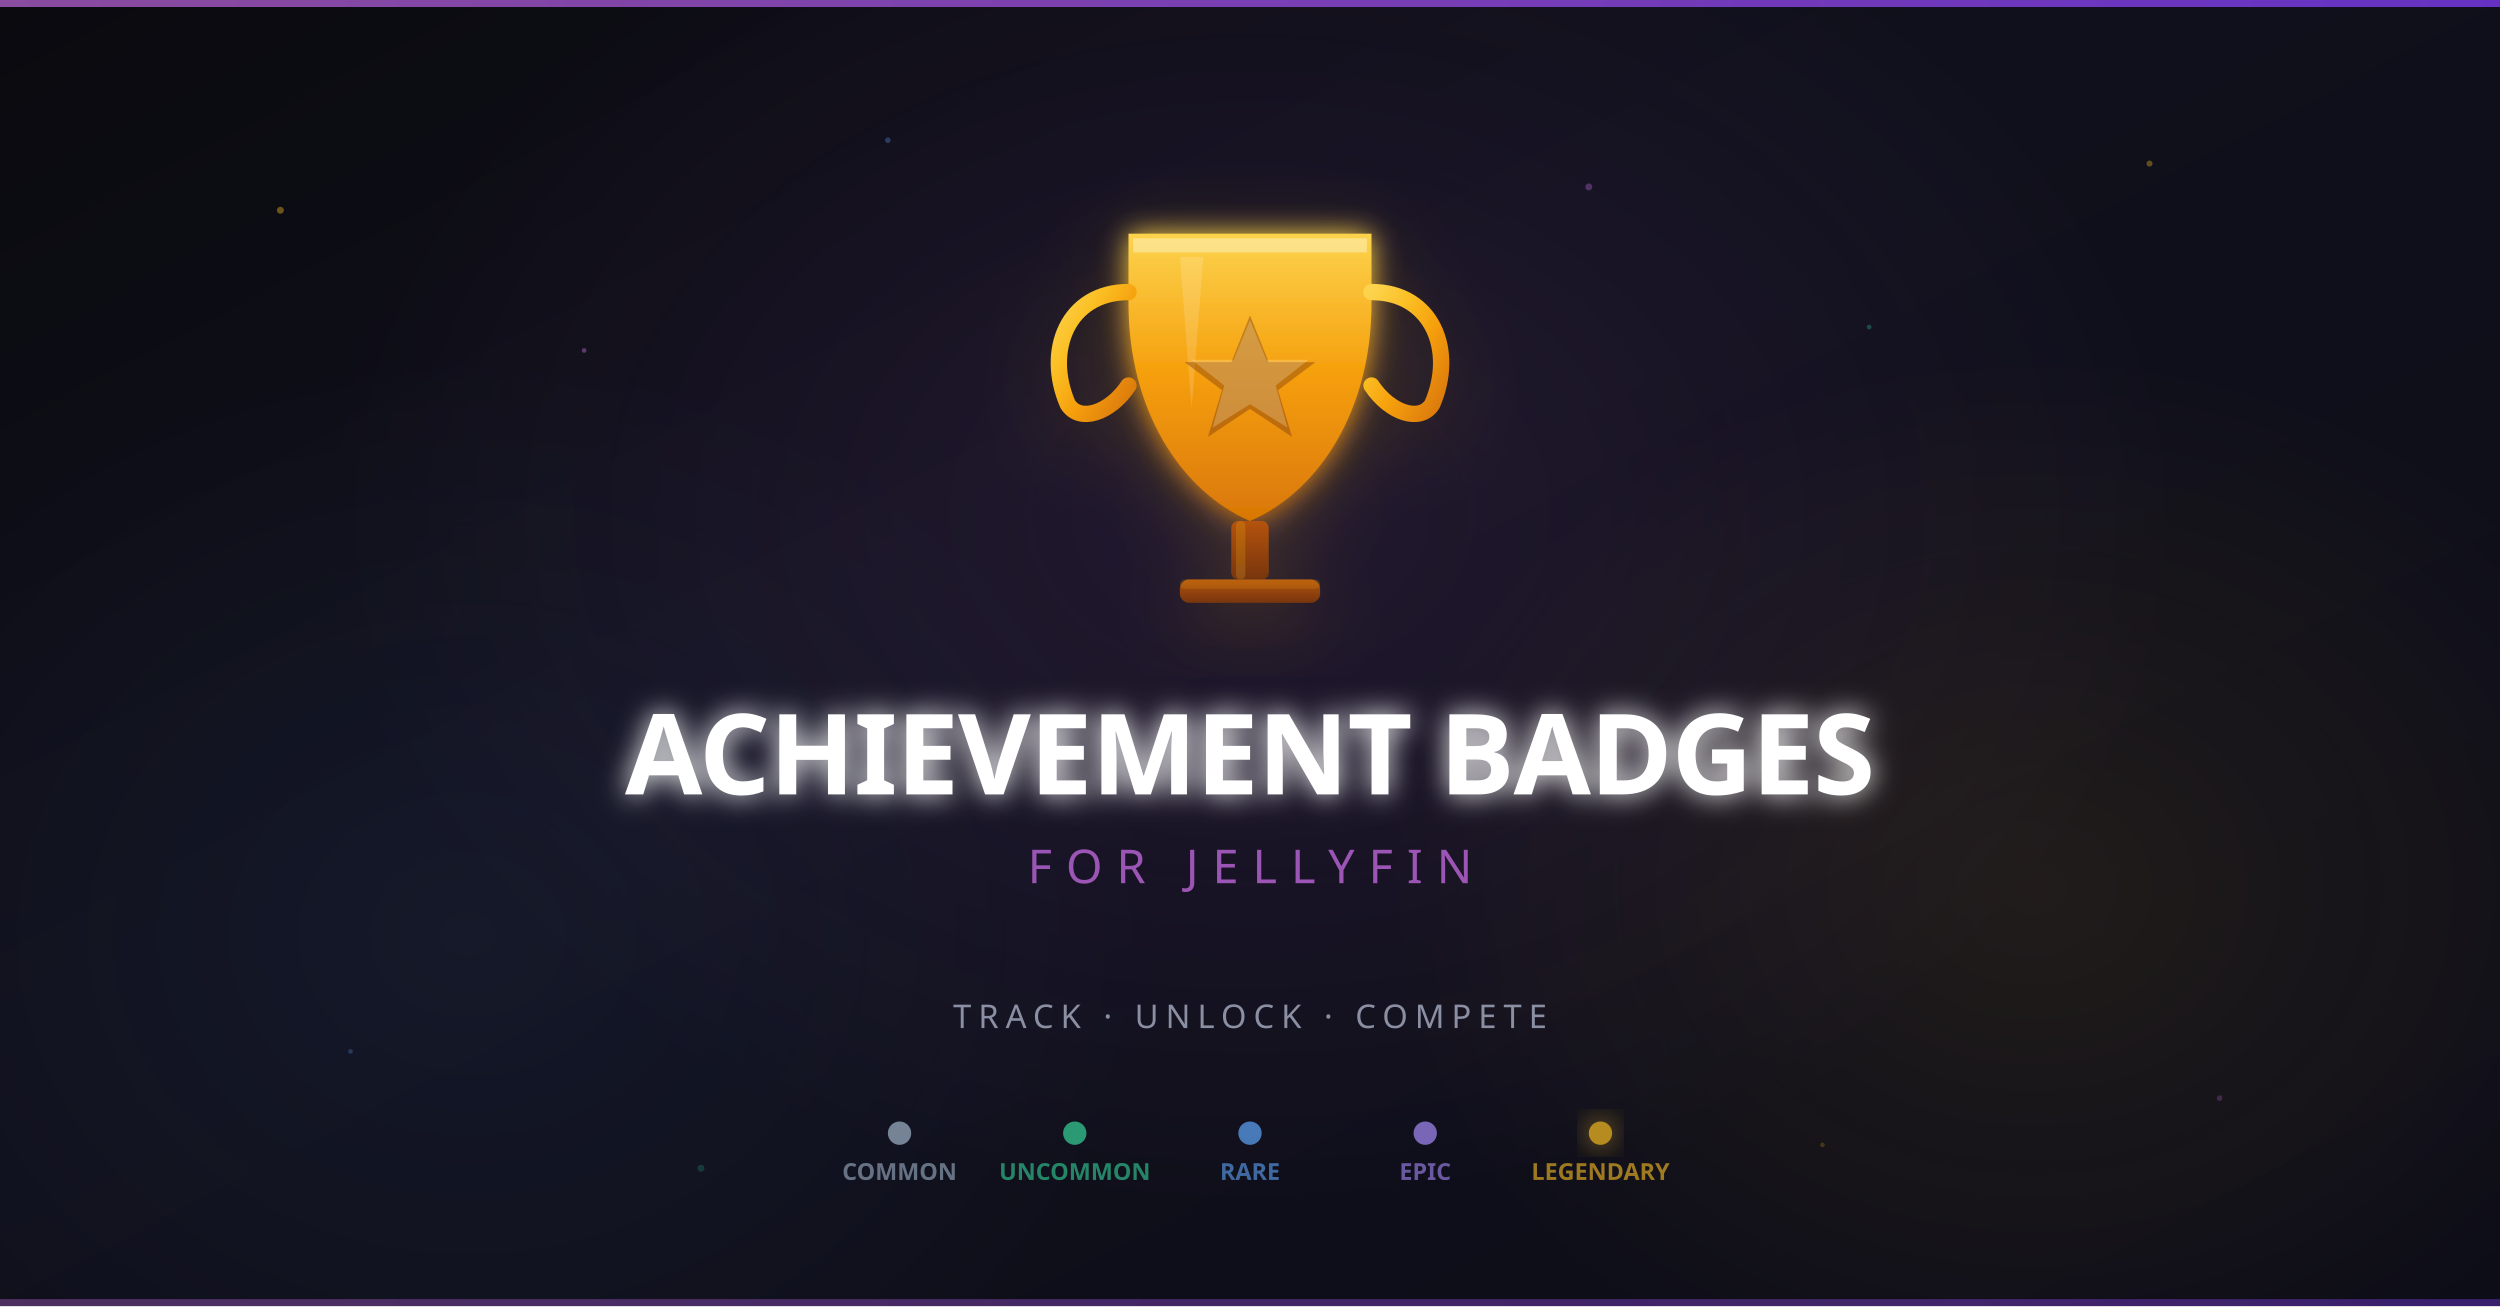
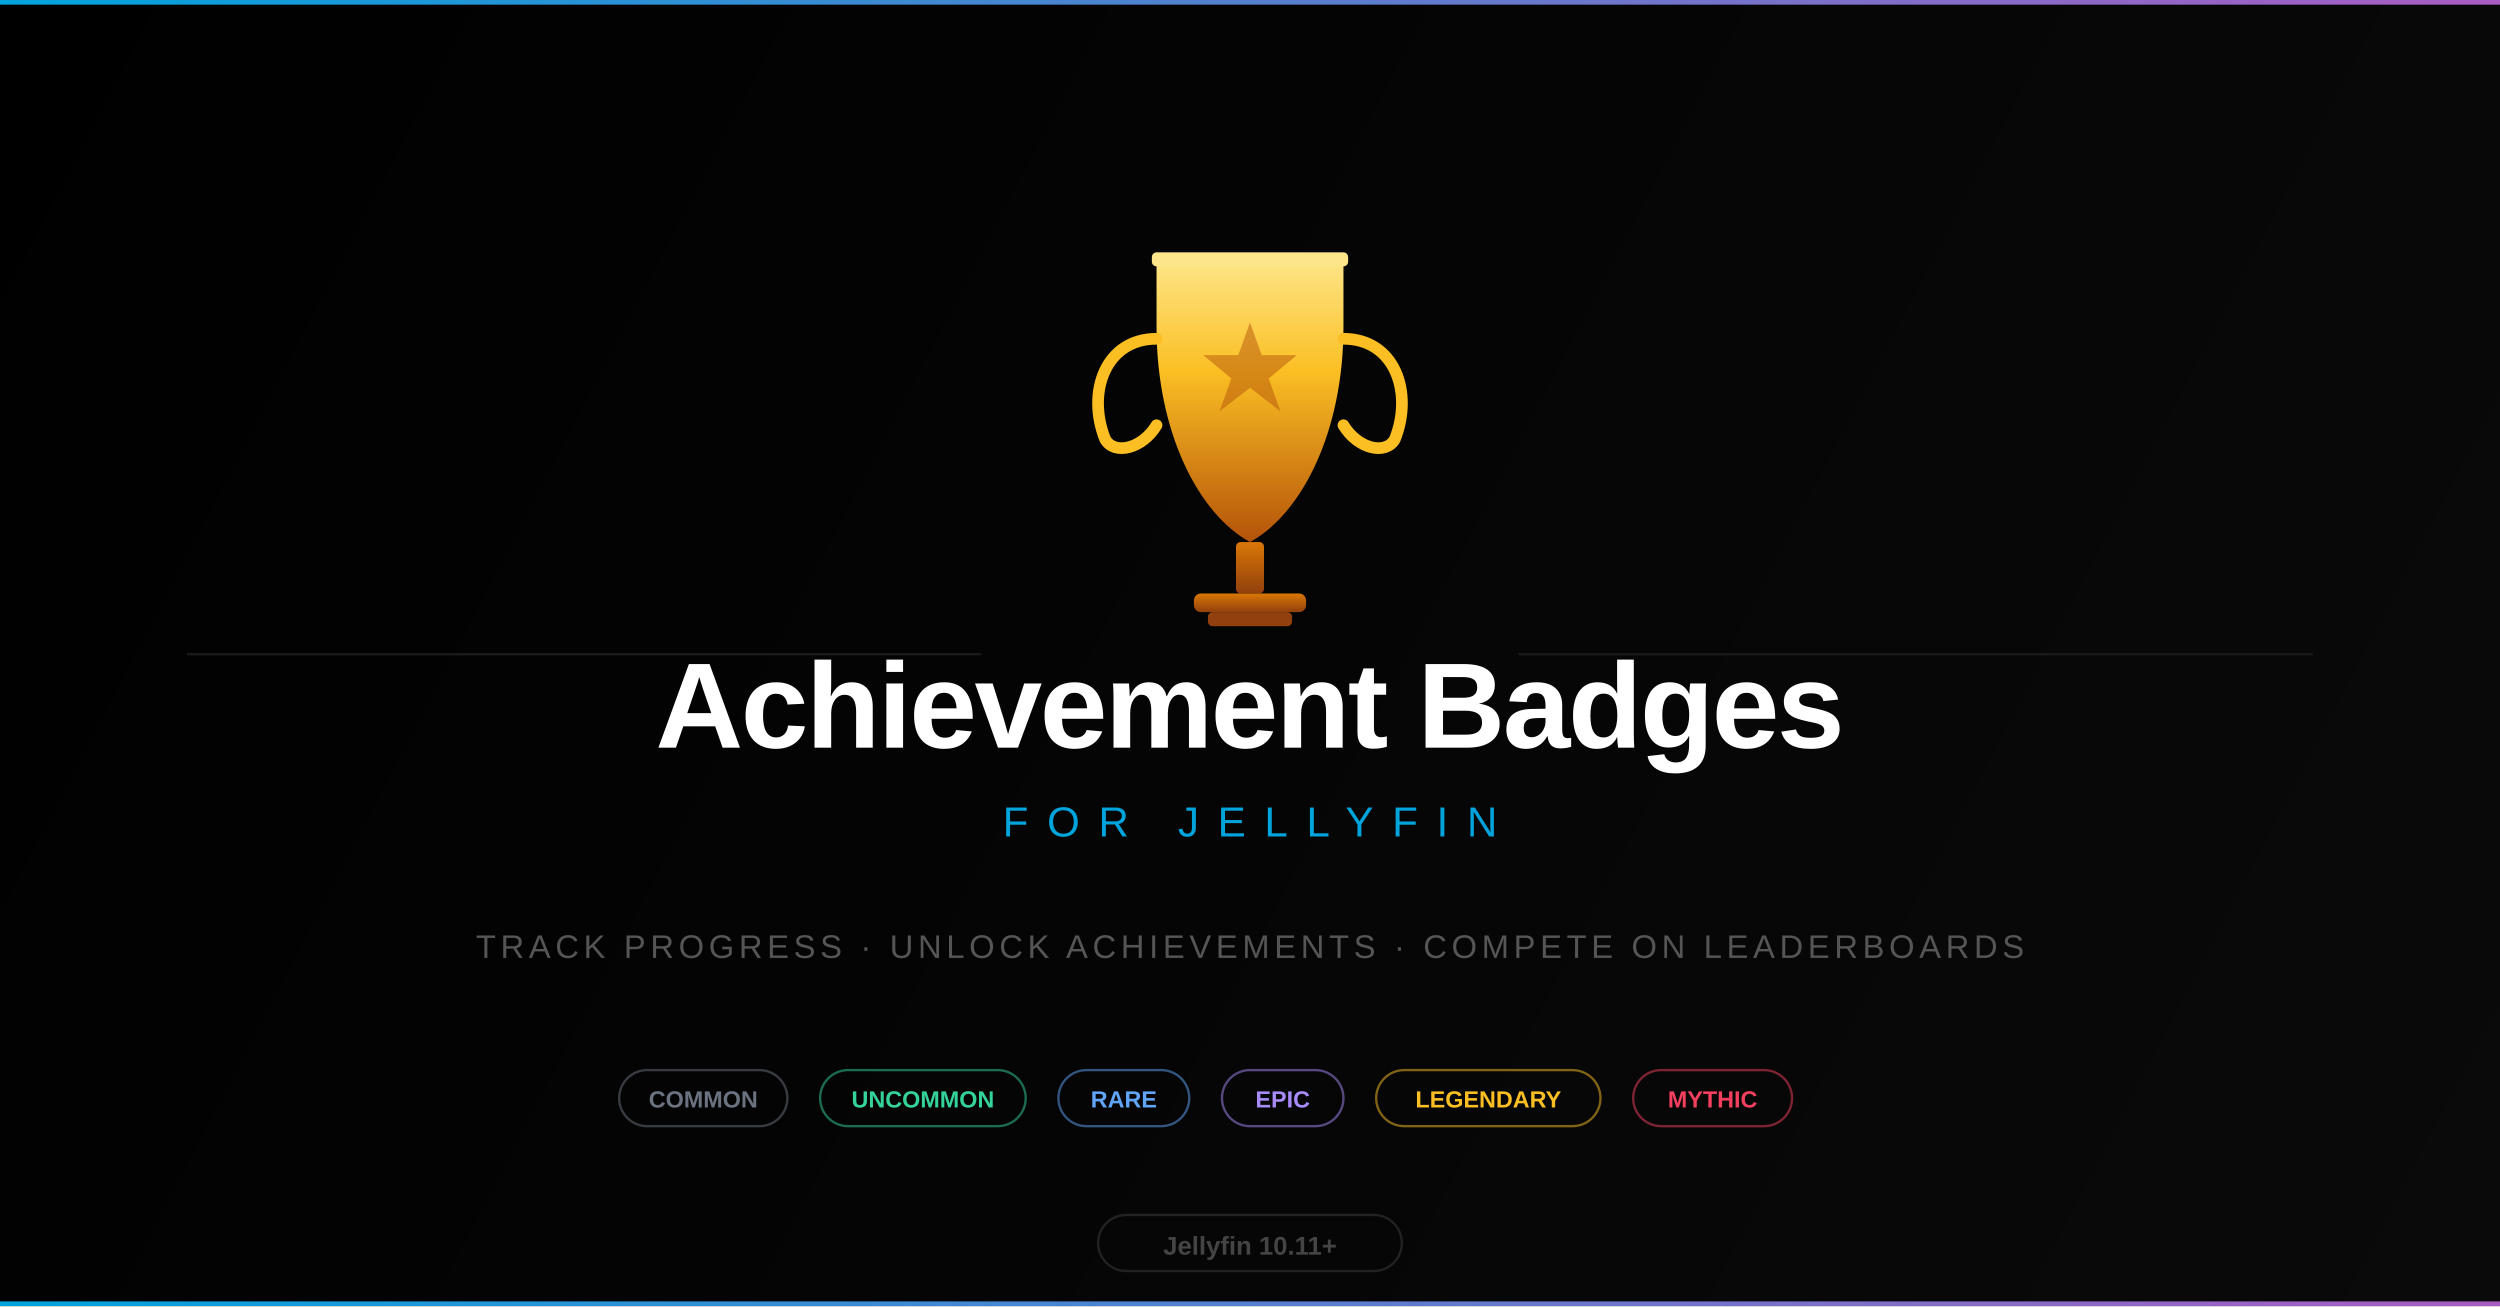
<svg xmlns="http://www.w3.org/2000/svg" viewBox="0 0 1070 559" width="1070" height="559">
  <defs>
-     <linearGradient id="bg" x1="0%" y1="0%" x2="100%" y2="100%">
-       <stop offset="0%" stop-color="#0a0a0f" />
-       <stop offset="40%" stop-color="#10101c" />
-       <stop offset="100%" stop-color="#0d0d18" />
+     <linearGradient id="bg" x1="0" y1="0" x2="1070" y2="559" gradientUnits="userSpaceOnUse">
+       <stop offset="0%" stop-color="#000000" />
+       <stop offset="100%" stop-color="#0a0a0a" />
    </linearGradient>
-     <linearGradient id="purpleGlow" x1="0%" y1="0%" x2="0%" y2="100%">
-       <stop offset="0%" stop-color="#aa5cc3" stop-opacity="0.25" />
-       <stop offset="100%" stop-color="#aa5cc3" stop-opacity="0" />
+     <linearGradient id="accent" x1="0%" y1="0%" x2="100%" y2="0%">
+       <stop offset="0%" stop-color="#00a4dc" />
+       <stop offset="100%" stop-color="#aa5cc3" />
    </linearGradient>
-     <linearGradient id="goldShine" x1="0%" y1="0%" x2="100%" y2="100%">
-       <stop offset="0%" stop-color="#fcd34d" />
-       <stop offset="30%" stop-color="#fbbf24" />
-       <stop offset="60%" stop-color="#f59e0b" />
-       <stop offset="100%" stop-color="#d97706" />
+     <linearGradient id="goldG" x1="0%" y1="0%" x2="0%" y2="100%">
+       <stop offset="0%" stop-color="#fde68a" />
+       <stop offset="40%" stop-color="#fbbf24" />
+       <stop offset="100%" stop-color="#b45309" />
    </linearGradient>
-     <linearGradient id="goldDark" x1="0%" y1="0%" x2="0%" y2="100%">
-       <stop offset="0%" stop-color="#b45309" />
-       <stop offset="100%" stop-color="#78350f" />
+     <linearGradient id="goldBase" x1="0%" y1="0%" x2="0%" y2="100%">
+       <stop offset="0%" stop-color="#d97706" />
+       <stop offset="100%" stop-color="#92400e" />
    </linearGradient>
-     <linearGradient id="trophyBody" x1="0%" y1="0%" x2="0%" y2="100%">
-       <stop offset="0%" stop-color="#fcd34d" />
-       <stop offset="50%" stop-color="#f59e0b" />
-       <stop offset="100%" stop-color="#d97706" />
-     </linearGradient>
-     <linearGradient id="jellyPurple" x1="0%" y1="0%" x2="100%" y2="0%">
-       <stop offset="0%" stop-color="#aa5cc3" />
-       <stop offset="100%" stop-color="#7c3aed" />
-     </linearGradient>
-     <radialGradient id="glowOrb1" cx="50%" cy="50%" r="50%">
-       <stop offset="0%" stop-color="#aa5cc3" stop-opacity="0.12" />
-       <stop offset="100%" stop-color="#aa5cc3" stop-opacity="0" />
-     </radialGradient>
-     <radialGradient id="glowOrb2" cx="50%" cy="50%" r="50%">
-       <stop offset="0%" stop-color="#fbbf24" stop-opacity="0.08" />
-       <stop offset="100%" stop-color="#fbbf24" stop-opacity="0" />
-     </radialGradient>
-     <radialGradient id="glowOrb3" cx="50%" cy="50%" r="50%">
-       <stop offset="0%" stop-color="#60a5fa" stop-opacity="0.06" />
-       <stop offset="100%" stop-color="#60a5fa" stop-opacity="0" />
-     </radialGradient>
-     <filter id="glow" x="-50%" y="-50%" width="200%" height="200%">
-       <feGaussianBlur stdDeviation="6" result="blur" />
-       <feMerge>
-         <feMergeNode in="blur" />
-         <feMergeNode in="SourceGraphic" />
-       </feMerge>
-     </filter>
-     <filter id="bigGlow" x="-50%" y="-50%" width="200%" height="200%">
-       <feGaussianBlur stdDeviation="12" result="blur" />
-       <feMerge>
-         <feMergeNode in="blur" />
-         <feMergeNode in="SourceGraphic" />
-       </feMerge>
-     </filter>
-     <filter id="trophyShadow" x="-20%" y="-20%" width="140%" height="140%">
-       <feDropShadow dx="0" dy="8" stdDeviation="16" flood-color="#fbbf24" flood-opacity="0.2" />
-     </filter>
-     <clipPath id="roundCorners">
-       <rect width="1070" height="559" rx="0" />
-     </clipPath>
  </defs>
-   <g clip-path="url(#roundCorners)">
-     <rect width="1070" height="559" fill="url(#bg)" />
-     <ellipse cx="535" cy="220" rx="400" ry="300" fill="url(#glowOrb1)" />
-     <ellipse cx="200" cy="400" rx="300" ry="250" fill="url(#glowOrb3)" />
-     <ellipse cx="870" cy="380" rx="280" ry="230" fill="url(#glowOrb2)" />
-     <rect x="0" y="0" width="1070" height="3" fill="url(#jellyPurple)" opacity="0.8" />
-     <circle cx="120" cy="90" r="1.5" fill="#fbbf24" opacity="0.4" />
-     <circle cx="250" cy="150" r="1" fill="#aa5cc3" opacity="0.5" />
-     <circle cx="380" cy="60" r="1.2" fill="#60a5fa" opacity="0.3" />
-     <circle cx="500" cy="120" r="1" fill="#fbbf24" opacity="0.3" />
-     <circle cx="680" cy="80" r="1.5" fill="#aa5cc3" opacity="0.4" />
-     <circle cx="800" cy="140" r="1" fill="#34d399" opacity="0.3" />
-     <circle cx="920" cy="70" r="1.3" fill="#fbbf24" opacity="0.35" />
-     <circle cx="150" cy="450" r="1" fill="#60a5fa" opacity="0.25" />
-     <circle cx="950" cy="470" r="1.2" fill="#aa5cc3" opacity="0.3" />
-     <circle cx="780" cy="490" r="1" fill="#fbbf24" opacity="0.2" />
-     <circle cx="300" cy="500" r="1.5" fill="#34d399" opacity="0.2" />
-     <g transform="translate(535, 195)" filter="url(#trophyShadow)">
-       <path d="M-52,-65 L-52,-95 L52,-95 L52,-65 C52,-20 30,15 0,28 C-30,15 -52,-20 -52,-65 Z" fill="url(#trophyBody)" filter="url(#glow)" />
-       <path d="M-50,-93 L50,-93 L50,-87 L-50,-87 Z" fill="#fef3c7" opacity="0.5" />
-       <path d="M-30,-85 L-25,-20 L-20,-85 Z" fill="white" opacity="0.15" />
-       <path d="M-52,-70 C-78,-70 -88,-45 -78,-22 C-73,-14 -60,-18 -52,-30" fill="none" stroke="url(#goldShine)" stroke-width="7" stroke-linecap="round" />
-       <path d="M52,-70 C78,-70 88,-45 78,-22 C73,-14 60,-18 52,-30" fill="none" stroke="url(#goldShine)" stroke-width="7" stroke-linecap="round" />
-       <polygon points="0,-60 8,-40 28,-40 12,-28 18,-8 0,-20 -18,-8 -12,-28 -28,-40 -8,-40" fill="#78350f" opacity="0.4" />
-       <polygon points="0,-58 7,-41 25,-41 11,-30 16,-12 0,-22 -16,-12 -11,-30 -25,-41 -7,-41" fill="#fef3c7" opacity="0.25" />
-       <rect x="-8" y="28" width="16" height="25" rx="3" fill="url(#goldDark)" />
-       <rect x="-6" y="28" width="4" height="25" rx="2" fill="#fbbf24" opacity="0.2" />
-       <rect x="-30" y="53" width="60" height="10" rx="4" fill="url(#goldDark)" />
-       <rect x="-30" y="53" width="60" height="4" rx="2" fill="#fbbf24" opacity="0.15" />
-     </g>
-     <text x="535" y="340" text-anchor="middle" font-family="'Segoe UI', 'SF Pro Display', system-ui, -apple-system, sans-serif" font-size="48" font-weight="800" fill="white" letter-spacing="-0.5" filter="url(#glow)">ACHIEVEMENT BADGES</text>
-     <text x="535" y="378" text-anchor="middle" font-family="'Segoe UI', 'SF Pro Display', system-ui, sans-serif" font-size="20" font-weight="500" fill="#aa5cc3" letter-spacing="6" opacity="0.9">FOR JELLYFIN</text>
-     <line x1="385" y1="405" x2="685" y2="405" stroke="url(#jellyPurple)" stroke-width="1" opacity="0.3" />
-     <text x="535" y="440" text-anchor="middle" font-family="'Segoe UI', system-ui, sans-serif" font-size="14" font-weight="400" fill="#8b8fa3" letter-spacing="3">TRACK  ·  UNLOCK  ·  COMPETE</text>
-     <g transform="translate(535, 485)">
-       <circle cx="-150" cy="0" r="5" fill="#9fb3c8" opacity="0.7" />
-       <text x="-150" y="20" text-anchor="middle" font-family="'Segoe UI', system-ui, sans-serif" font-size="10" font-weight="600" fill="#9fb3c8" opacity="0.6">COMMON</text>
-       <circle cx="-75" cy="0" r="5" fill="#34d399" opacity="0.7" />
-       <text x="-75" y="20" text-anchor="middle" font-family="'Segoe UI', system-ui, sans-serif" font-size="10" font-weight="600" fill="#34d399" opacity="0.6">UNCOMMON</text>
-       <circle cx="0" cy="0" r="5" fill="#60a5fa" opacity="0.7" />
-       <text x="0" y="20" text-anchor="middle" font-family="'Segoe UI', system-ui, sans-serif" font-size="10" font-weight="600" fill="#60a5fa" opacity="0.6">RARE</text>
-       <circle cx="75" cy="0" r="5" fill="#a78bfa" opacity="0.7" />
-       <text x="75" y="20" text-anchor="middle" font-family="'Segoe UI', system-ui, sans-serif" font-size="10" font-weight="600" fill="#a78bfa" opacity="0.6">EPIC</text>
-       <circle cx="150" cy="0" r="5" fill="#fbbf24" opacity="0.7" filter="url(#glow)" />
-       <text x="150" y="20" text-anchor="middle" font-family="'Segoe UI', system-ui, sans-serif" font-size="10" font-weight="600" fill="#fbbf24" opacity="0.6">LEGENDARY</text>
-     </g>
-     <rect x="0" y="556" width="1070" height="3" fill="url(#jellyPurple)" opacity="0.4" />
+   <rect width="1070" height="559" fill="url(#bg)" />
+   <rect x="0" y="0" width="1070" height="2" fill="url(#accent)" />
+   <line x1="80" y1="280" x2="420" y2="280" stroke="#1a1a1a" stroke-width="1" />
+   <line x1="650" y1="280" x2="990" y2="280" stroke="#1a1a1a" stroke-width="1" />
+   <g transform="translate(535, 210)">
+     <path d="M-40,-70 L-40,-100 L40,-100 L40,-70 C40,-25 22,10 0,22 C-22,10 -40,-25 -40,-70Z" fill="url(#goldG)" />
+     <rect x="-42" y="-102" width="84" height="6" rx="2" fill="#fde68a" />
+     <path d="M-40,-65 C-62,-65 -70,-42 -62,-22 C-58,-15 -46,-18 -40,-28" fill="none" stroke="#fbbf24" stroke-width="5" stroke-linecap="round" />
+     <path d="M40,-65 C62,-65 70,-42 62,-22 C58,-15 46,-18 40,-28" fill="none" stroke="#fbbf24" stroke-width="5" stroke-linecap="round" />
+     <polygon points="0,-72 5,-58 20,-58 8,-48 13,-34 0,-44 -13,-34 -8,-48 -20,-58 -5,-58" fill="#b45309" opacity="0.5" />
+     <rect x="-6" y="22" width="12" height="22" rx="2" fill="url(#goldBase)" />
+     <rect x="-24" y="44" width="48" height="8" rx="3" fill="url(#goldBase)" />
+     <rect x="-18" y="52" width="36" height="6" rx="2" fill="#92400e" />
  </g>
+   <text x="535" y="320" text-anchor="middle" font-family="'Segoe UI','Helvetica Neue',Arial,sans-serif" font-size="52" font-weight="700" fill="#ffffff" letter-spacing="-1">Achievement Badges</text>
+   <text x="535" y="358" text-anchor="middle" font-family="'Segoe UI','Helvetica Neue',Arial,sans-serif" font-size="18" font-weight="500" fill="#00a4dc" letter-spacing="8">FOR JELLYFIN</text>
+   <text x="535" y="410" text-anchor="middle" font-family="'Segoe UI','Helvetica Neue',Arial,sans-serif" font-size="14" font-weight="400" fill="#555555" letter-spacing="2">TRACK PROGRESS  ·  UNLOCK ACHIEVEMENTS  ·  COMPETE ON LEADERBOARDS</text>
+   <g transform="translate(535, 470)" font-family="'Segoe UI','Helvetica Neue',Arial,sans-serif" font-size="10" font-weight="700" text-anchor="middle">
+     <rect x="-270" y="-12" width="72" height="24" rx="12" fill="none" stroke="#6b7280" stroke-width="1" opacity="0.5" />
+     <text x="-234" y="4" fill="#6b7280">COMMON</text>
+     <rect x="-184" y="-12" width="88" height="24" rx="12" fill="none" stroke="#34d399" stroke-width="1" opacity="0.5" />
+     <text x="-140" y="4" fill="#34d399">UNCOMMON</text>
+     <rect x="-82" y="-12" width="56" height="24" rx="12" fill="none" stroke="#60a5fa" stroke-width="1" opacity="0.5" />
+     <text x="-54" y="4" fill="#60a5fa">RARE</text>
+     <rect x="-12" y="-12" width="52" height="24" rx="12" fill="none" stroke="#a78bfa" stroke-width="1" opacity="0.5" />
+     <text x="14" y="4" fill="#a78bfa">EPIC</text>
+     <rect x="54" y="-12" width="96" height="24" rx="12" fill="none" stroke="#fbbf24" stroke-width="1" opacity="0.5" />
+     <text x="102" y="4" fill="#fbbf24">LEGENDARY</text>
+     <rect x="164" y="-12" width="68" height="24" rx="12" fill="none" stroke="#f43f5e" stroke-width="1" opacity="0.5" />
+     <text x="198" y="4" fill="#f43f5e">MYTHIC</text>
+   </g>
+   <rect x="470" y="520" width="130" height="24" rx="12" fill="none" stroke="#222222" stroke-width="1" />
+   <text x="535" y="537" text-anchor="middle" font-family="'Segoe UI','Helvetica Neue',Arial,sans-serif" font-size="11" font-weight="600" fill="#444444">Jellyfin 10.11+</text>
+   <rect x="0" y="557" width="1070" height="2" fill="url(#accent)" />
</svg>
